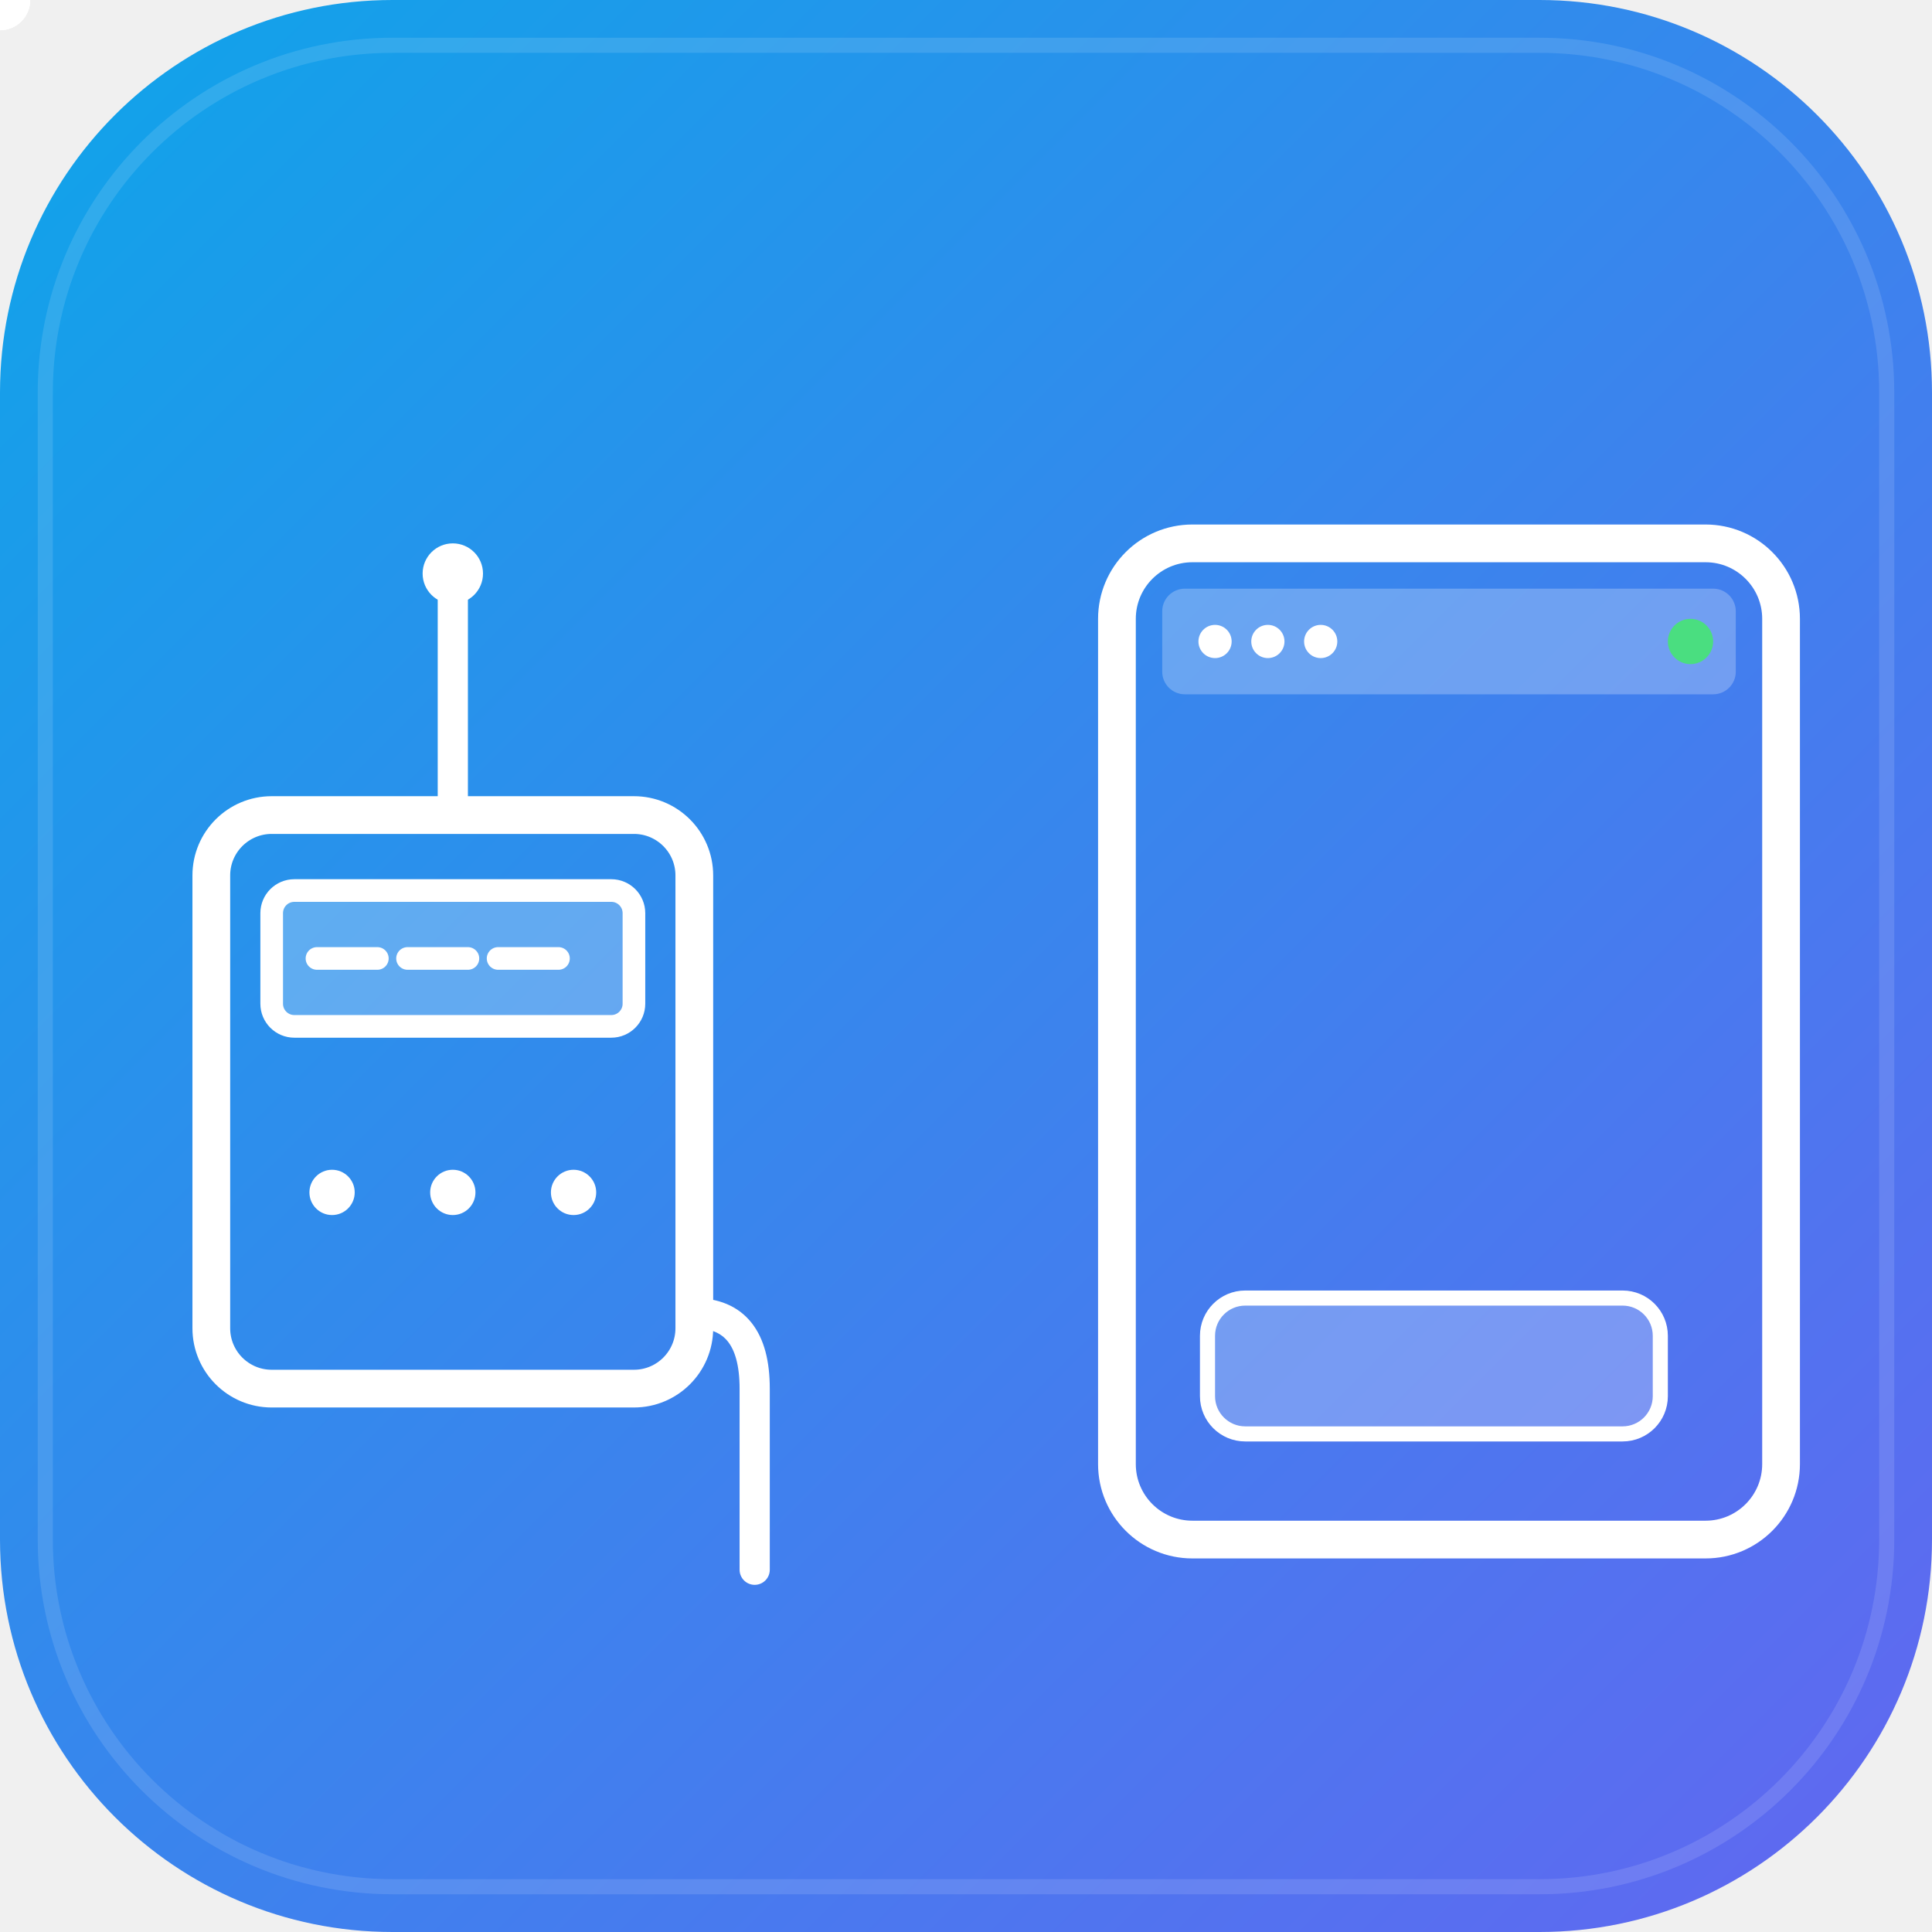
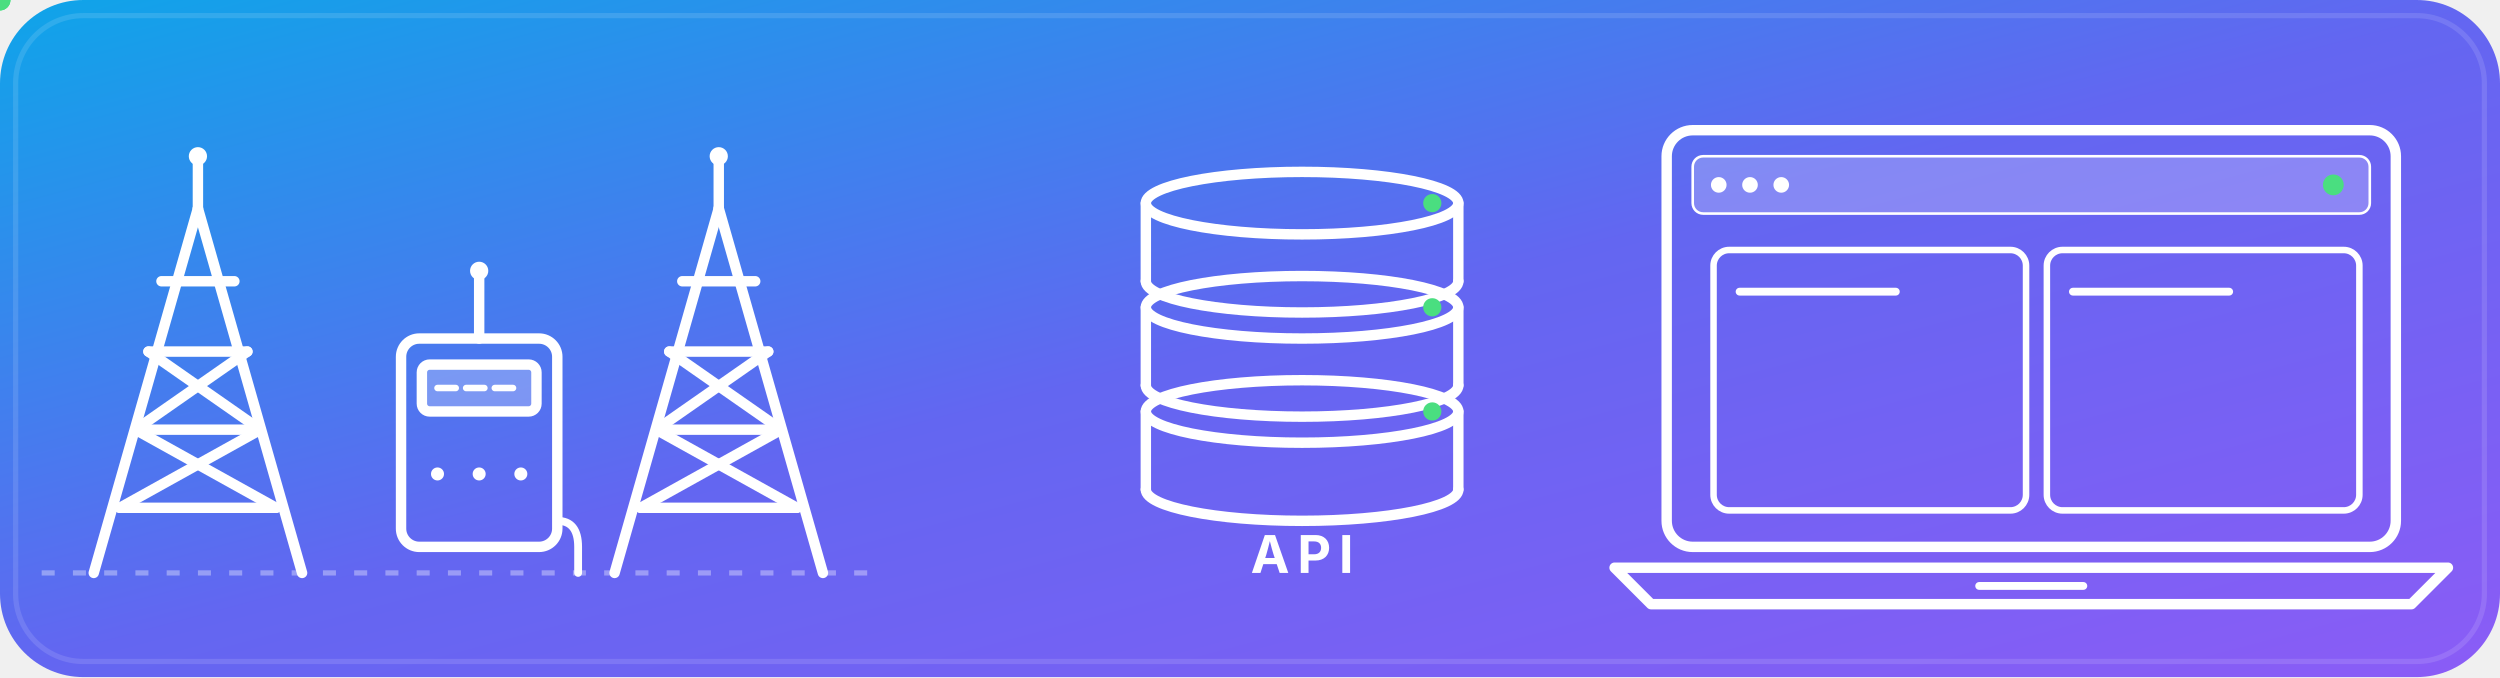
- <svg xmlns="http://www.w3.org/2000/svg" viewBox="0 0 256 256" role="img" aria-label="Parse API Messages">
+ <svg xmlns="http://www.w3.org/2000/svg" viewBox="0 0 960 260" role="img" aria-label="Parse API Messages">
  <defs>
    <linearGradient id="bg" x1="0" y1="0" x2="1" y2="1">
      <stop offset="0%" stop-color="#0ea5e9" />
-       <stop offset="100%" stop-color="#6366f1" />
+       <stop offset="50%" stop-color="#6366f1" />
+       <stop offset="100%" stop-color="#8b5cf6" />
    </linearGradient>
-     <path id="flow" d="M 92 128 Q 128 80 168 112" />
+     <path id="up1" d="M 76 70 Q 220 30 440 100" />
+     <path id="up2" d="M 184 96 Q 290 50 440 110" />
+     <path id="up3" d="M 276 70 Q 340 50 440 105" />
+     <path id="down1" d="M 560 110 Q 640 90 780 130" />
+     <path id="down2" d="M 560 130 Q 660 130 780 150" />
  </defs>
-   <rect width="256" height="256" rx="52" fill="url(#bg)" />
-   <rect x="6" y="6" width="244" height="244" rx="46" fill="none" stroke="rgba(255,255,255,0.12)" stroke-width="2" />
-   <g stroke="#ffffff" stroke-linecap="round" stroke-linejoin="round" fill="none">
-     <rect x="28" y="108" width="64" height="76" rx="8" stroke-width="5" />
-     <rect x="36" y="118" width="48" height="18" rx="3" stroke-width="3" fill="rgba(255,255,255,0.25)" />
-     <g stroke-width="3">
-       <line x1="42" y1="127" x2="50" y2="127">
+   <rect width="960" height="260" rx="32" fill="url(#bg)" />
+   <rect x="6" y="6" width="948" height="248" rx="26" fill="none" stroke="rgba(255,255,255,0.12)" stroke-width="2" />
+   <line x1="16" y1="220" x2="340" y2="220" stroke="rgba(255,255,255,0.35)" stroke-width="2" stroke-dasharray="5 7" />
+   <g stroke="#ffffff" fill="none" stroke-linecap="round" stroke-linejoin="round">
+     <g stroke-width="4">
+       <line x1="36" y1="220" x2="76" y2="80" />
+       <line x1="116" y1="220" x2="76" y2="80" />
+       <line x1="46" y1="195" x2="106" y2="195" />
+       <line x1="52" y1="165" x2="100" y2="165" />
+       <line x1="57" y1="135" x2="95" y2="135" />
+       <line x1="62" y1="108" x2="90" y2="108" />
+       <line x1="46" y1="195" x2="100" y2="165" />
+       <line x1="106" y1="195" x2="52" y2="165" />
+       <line x1="52" y1="165" x2="95" y2="135" />
+       <line x1="100" y1="165" x2="57" y2="135" />
+       <line x1="76" y1="80" x2="76" y2="62" />
+       <circle cx="76" cy="60" r="3.5" fill="#ffffff" stroke="none" />
+     </g>
+     <g stroke-width="2.5">
+       <path d="M 84 52 A 10 10 0 0 1 84 68" opacity="0">
+         <animate attributeName="opacity" values="0;1;0" dur="2s" repeatCount="indefinite" />
+       </path>
+       <path d="M 92 44 A 18 18 0 0 1 92 76" opacity="0">
+         <animate attributeName="opacity" values="0;0.8;0" dur="2s" begin="0.4s" repeatCount="indefinite" />
+       </path>
+       <path d="M 100 36 A 26 26 0 0 1 100 84" opacity="0">
+         <animate attributeName="opacity" values="0;0.5;0" dur="2s" begin="0.8s" repeatCount="indefinite" />
+       </path>
+     </g>
+     <g stroke-width="4">
+       <rect x="154" y="130" width="60" height="80" rx="7" />
+       <rect x="162" y="140" width="44" height="18" rx="3" fill="rgba(255,255,255,0.25)" />
+       <circle cx="168" cy="182" r="2.5" fill="#ffffff" stroke="none" />
+       <circle cx="184" cy="182" r="2.5" fill="#ffffff" stroke="none" />
+       <circle cx="200" cy="182" r="2.5" fill="#ffffff" stroke="none" />
+       <path d="M 214 200 Q 222 200 222 210 L 222 220" stroke-width="3" />
+       <line x1="184" y1="130" x2="184" y2="106" />
+       <circle cx="184" cy="104" r="3.5" fill="#ffffff" stroke="none" />
+     </g>
+     <g stroke-width="2.5" stroke="#ffffff">
+       <line x1="168" y1="149" x2="175" y2="149">
        <animate attributeName="opacity" values="1;0.3;1" dur="1.8s" repeatCount="indefinite" />
      </line>
-       <line x1="54" y1="127" x2="62" y2="127">
+       <line x1="179" y1="149" x2="186" y2="149">
        <animate attributeName="opacity" values="0.3;1;0.3" dur="1.8s" repeatCount="indefinite" />
      </line>
-       <line x1="66" y1="127" x2="74" y2="127">
+       <line x1="190" y1="149" x2="197" y2="149">
        <animate attributeName="opacity" values="1;0.3;1" dur="1.8s" begin="0.3s" repeatCount="indefinite" />
      </line>
    </g>
-     <circle cx="44" cy="158" r="3" fill="#ffffff" stroke="none" />
-     <circle cx="60" cy="158" r="3" fill="#ffffff" stroke="none" />
-     <circle cx="76" cy="158" r="3" fill="#ffffff" stroke="none" />
-     <path d="M 92 174 Q 100 174 100 184 L 100 208" stroke-width="4" />
-     <line x1="60" y1="108" x2="60" y2="78" stroke-width="4" />
-     <circle cx="60" cy="76" r="4" fill="#ffffff" stroke="none" />
-   </g>
-   <g fill="none" stroke="#ffffff" stroke-linecap="round" stroke-width="3">
-     <path d="M 68 68 A 12 12 0 0 1 68 84" opacity="0">
-       <animate attributeName="opacity" values="0;1;0" dur="2s" repeatCount="indefinite" />
-     </path>
-     <path d="M 76 60 A 20 20 0 0 1 76 92" opacity="0">
-       <animate attributeName="opacity" values="0;1;0" dur="2s" begin="0.35s" repeatCount="indefinite" />
-     </path>
-     <path d="M 84 52 A 28 28 0 0 1 84 100" opacity="0">
-       <animate attributeName="opacity" values="0;0.8;0" dur="2s" begin="0.7s" repeatCount="indefinite" />
-     </path>
+     <g stroke-width="2.5" fill="none" stroke-linecap="round">
+       <path d="M 192 96 A 10 10 0 0 1 192 112" opacity="0">
+         <animate attributeName="opacity" values="0;1;0" dur="2s" begin="0.2s" repeatCount="indefinite" />
+       </path>
+       <path d="M 200 88 A 18 18 0 0 1 200 120" opacity="0">
+         <animate attributeName="opacity" values="0;0.8;0" dur="2s" begin="0.6s" repeatCount="indefinite" />
+       </path>
+     </g>
+     <g stroke-width="4">
+       <line x1="236" y1="220" x2="276" y2="80" />
+       <line x1="316" y1="220" x2="276" y2="80" />
+       <line x1="246" y1="195" x2="306" y2="195" />
+       <line x1="252" y1="165" x2="300" y2="165" />
+       <line x1="257" y1="135" x2="295" y2="135" />
+       <line x1="262" y1="108" x2="290" y2="108" />
+       <line x1="246" y1="195" x2="300" y2="165" />
+       <line x1="306" y1="195" x2="252" y2="165" />
+       <line x1="252" y1="165" x2="295" y2="135" />
+       <line x1="300" y1="165" x2="257" y2="135" />
+       <line x1="276" y1="80" x2="276" y2="62" />
+       <circle cx="276" cy="60" r="3.5" fill="#ffffff" stroke="none" />
+     </g>
+     <g stroke-width="2.5" fill="none" stroke-linecap="round">
+       <path d="M 284 52 A 10 10 0 0 1 284 68" opacity="0">
+         <animate attributeName="opacity" values="0;1;0" dur="2s" begin="0.3s" repeatCount="indefinite" />
+       </path>
+       <path d="M 292 44 A 18 18 0 0 1 292 76" opacity="0">
+         <animate attributeName="opacity" values="0;0.8;0" dur="2s" begin="0.7s" repeatCount="indefinite" />
+       </path>
+       <path d="M 300 36 A 26 26 0 0 1 300 84" opacity="0">
+         <animate attributeName="opacity" values="0;0.5;0" dur="2s" begin="1.1s" repeatCount="indefinite" />
+       </path>
+     </g>
+   </g>
+   <g stroke="#ffffff" fill="none" stroke-linecap="round" stroke-linejoin="round">
+     <g stroke-width="4">
+       <ellipse cx="500" cy="78" rx="60" ry="12" />
+       <line x1="440" y1="78" x2="440" y2="108" />
+       <line x1="560" y1="78" x2="560" y2="108" />
+       <path d="M 440 108 A 60 12 0 0 0 560 108" />
+       <ellipse cx="500" cy="118" rx="60" ry="12" />
+       <line x1="440" y1="118" x2="440" y2="148" />
+       <line x1="560" y1="118" x2="560" y2="148" />
+       <path d="M 440 148 A 60 12 0 0 0 560 148" />
+       <ellipse cx="500" cy="158" rx="60" ry="12" />
+       <line x1="440" y1="158" x2="440" y2="188" />
+       <line x1="560" y1="158" x2="560" y2="188" />
+       <path d="M 440 188 A 60 12 0 0 0 560 188" />
+     </g>
+     <g stroke="none">
+       <circle cx="550" cy="78" r="3.5" fill="#4ade80">
+         <animate attributeName="opacity" values="1;0.3;1" dur="1.4s" repeatCount="indefinite" />
+       </circle>
+       <circle cx="550" cy="118" r="3.5" fill="#4ade80">
+         <animate attributeName="opacity" values="0.3;1;0.3" dur="1.4s" repeatCount="indefinite" />
+       </circle>
+       <circle cx="550" cy="158" r="3.5" fill="#4ade80">
+         <animate attributeName="opacity" values="1;0.3;1" dur="1.4s" begin="0.5s" repeatCount="indefinite" />
+       </circle>
+     </g>
+     <text x="500" y="220" text-anchor="middle" font-family="-apple-system, BlinkMacSystemFont, 'Segoe UI', sans-serif" font-size="20" font-weight="700" fill="#ffffff" stroke="none" letter-spacing="3">API</text>
  </g>
  <g fill="#ffffff">
    <circle r="4">
-       <animateMotion dur="2.4s" repeatCount="indefinite">
-         <mpath href="#flow" />
-       </animateMotion>
-       <animate attributeName="opacity" values="0;1;1;0" keyTimes="0;0.1;0.9;1" dur="2.4s" repeatCount="indefinite" />
-     </circle>
-     <circle r="4">
-       <animateMotion dur="2.4s" begin="0.8s" repeatCount="indefinite">
-         <mpath href="#flow" />
-       </animateMotion>
-       <animate attributeName="opacity" values="0;1;1;0" keyTimes="0;0.1;0.9;1" dur="2.4s" begin="0.8s" repeatCount="indefinite" />
-     </circle>
-     <circle r="4">
-       <animateMotion dur="2.4s" begin="1.6s" repeatCount="indefinite">
-         <mpath href="#flow" />
-       </animateMotion>
-       <animate attributeName="opacity" values="0;1;1;0" keyTimes="0;0.1;0.9;1" dur="2.4s" begin="1.6s" repeatCount="indefinite" />
-     </circle>
-   </g>
-   <g>
-     <rect x="148" y="72" width="88" height="132" rx="10" fill="none" stroke="#ffffff" stroke-width="5" />
-     <rect x="154" y="78" width="76" height="14" rx="3" fill="rgba(255,255,255,0.25)" />
-     <circle cx="161" cy="85" r="2.2" fill="#ffffff" />
-     <circle cx="168" cy="85" r="2.2" fill="#ffffff" />
-     <circle cx="175" cy="85" r="2.2" fill="#ffffff" />
-     <circle cx="224" cy="85" r="3" fill="#4ade80">
+       <animateMotion dur="3.2s" repeatCount="indefinite">
+         <mpath href="#up1" />
+       </animateMotion>
+       <animate attributeName="opacity" values="0;1;1;0" keyTimes="0;0.1;0.9;1" dur="3.2s" repeatCount="indefinite" />
+     </circle>
+     <circle r="4">
+       <animateMotion dur="3.2s" begin="1s" repeatCount="indefinite">
+         <mpath href="#up1" />
+       </animateMotion>
+       <animate attributeName="opacity" values="0;1;1;0" keyTimes="0;0.1;0.9;1" dur="3.2s" begin="1s" repeatCount="indefinite" />
+     </circle>
+     <circle r="4">
+       <animateMotion dur="3.2s" begin="0.5s" repeatCount="indefinite">
+         <mpath href="#up2" />
+       </animateMotion>
+       <animate attributeName="opacity" values="0;1;1;0" keyTimes="0;0.1;0.9;1" dur="3.2s" begin="0.5s" repeatCount="indefinite" />
+     </circle>
+     <circle r="4">
+       <animateMotion dur="3.2s" begin="1.5s" repeatCount="indefinite">
+         <mpath href="#up3" />
+       </animateMotion>
+       <animate attributeName="opacity" values="0;1;1;0" keyTimes="0;0.1;0.9;1" dur="3.2s" begin="1.5s" repeatCount="indefinite" />
+     </circle>
+   </g>
+   <g fill="#4ade80">
+     <circle r="4">
+       <animateMotion dur="2.6s" begin="1.6s" repeatCount="indefinite">
+         <mpath href="#down1" />
+       </animateMotion>
+       <animate attributeName="opacity" values="0;1;1;0" keyTimes="0;0.1;0.9;1" dur="2.6s" begin="1.6s" repeatCount="indefinite" />
+     </circle>
+     <circle r="4">
+       <animateMotion dur="2.6s" begin="0.4s" repeatCount="indefinite">
+         <mpath href="#down2" />
+       </animateMotion>
+       <animate attributeName="opacity" values="0;1;1;0" keyTimes="0;0.1;0.9;1" dur="2.6s" begin="0.4s" repeatCount="indefinite" />
+     </circle>
+     <circle r="4">
+       <animateMotion dur="2.6s" begin="2s" repeatCount="indefinite">
+         <mpath href="#down1" />
+       </animateMotion>
+       <animate attributeName="opacity" values="0;1;1;0" keyTimes="0;0.1;0.9;1" dur="2.6s" begin="2s" repeatCount="indefinite" />
+     </circle>
+   </g>
+   <g stroke="#ffffff" fill="none" stroke-linecap="round" stroke-linejoin="round">
+     <rect x="640" y="50" width="280" height="160" rx="10" stroke-width="4" />
+     <path d="M 620 218 L 940 218 L 926 232 L 634 232 Z" stroke-width="4" />
+     <line x1="760" y1="225" x2="800" y2="225" stroke-width="3" />
+     <rect x="650" y="60" width="260" height="22" rx="4" fill="rgba(255,255,255,0.22)" />
+     <circle cx="660" cy="71" r="3" fill="#ffffff" stroke="none" />
+     <circle cx="672" cy="71" r="3" fill="#ffffff" stroke="none" />
+     <circle cx="684" cy="71" r="3" fill="#ffffff" stroke="none" />
+     <circle cx="896" cy="71" r="4" fill="#4ade80" stroke="none">
      <animate attributeName="opacity" values="1;0.35;1" dur="1.4s" repeatCount="indefinite" />
    </circle>
-     <g stroke="#ffffff" stroke-width="5" stroke-linecap="round">
-       <line x1="160" y1="110" x2="220" y2="110" opacity="0">
-         <animate attributeName="opacity" values="0;0;1;1;0" keyTimes="0;0.1;0.2;0.9;1" dur="2.4s" repeatCount="indefinite" />
-       </line>
-       <line x1="160" y1="128" x2="210" y2="128" opacity="0">
-         <animate attributeName="opacity" values="0;0;1;1;0" keyTimes="0;0.1;0.2;0.9;1" dur="2.4s" begin="0.8s" repeatCount="indefinite" />
-       </line>
-       <line x1="160" y1="146" x2="224" y2="146" opacity="0">
-         <animate attributeName="opacity" values="0;0;1;1;0" keyTimes="0;0.1;0.2;0.9;1" dur="2.4s" begin="1.6s" repeatCount="indefinite" />
-       </line>
-     </g>
-     <g fill="#ffffff">
-       <circle cx="226" cy="110" r="2.5" opacity="0">
-         <animate attributeName="opacity" values="0;0;1;1;0" keyTimes="0;0.12;0.22;0.9;1" dur="2.4s" repeatCount="indefinite" />
-       </circle>
-       <circle cx="216" cy="128" r="2.5" opacity="0">
-         <animate attributeName="opacity" values="0;0;1;1;0" keyTimes="0;0.12;0.22;0.9;1" dur="2.4s" begin="0.8s" repeatCount="indefinite" />
-       </circle>
-       <circle cx="230" cy="146" r="2.5" opacity="0">
-         <animate attributeName="opacity" values="0;0;1;1;0" keyTimes="0;0.12;0.22;0.9;1" dur="2.4s" begin="1.6s" repeatCount="indefinite" />
-       </circle>
-     </g>
-     <rect x="160" y="172" width="60" height="18" rx="5" fill="rgba(255,255,255,0.25)" stroke="#ffffff" stroke-width="2" />
+     <g stroke-width="2.5">
+       <rect x="658" y="96" width="120" height="100" rx="6" />
+       <line x1="668" y1="112" x2="728" y2="112" stroke-width="3" />
+       <g stroke-width="4" stroke-linecap="round">
+         <line x1="668" y1="134" x2="750" y2="134" opacity="0">
+           <animate attributeName="opacity" values="0;0;1;1;0" keyTimes="0;0.1;0.25;0.9;1" dur="3.2s" repeatCount="indefinite" />
+         </line>
+         <line x1="668" y1="152" x2="740" y2="152" opacity="0">
+           <animate attributeName="opacity" values="0;0;1;1;0" keyTimes="0;0.1;0.25;0.9;1" dur="3.2s" begin="0.5s" repeatCount="indefinite" />
+         </line>
+         <line x1="668" y1="170" x2="754" y2="170" opacity="0">
+           <animate attributeName="opacity" values="0;0;1;1;0" keyTimes="0;0.1;0.25;0.9;1" dur="3.2s" begin="1s" repeatCount="indefinite" />
+         </line>
+       </g>
+     </g>
+     <g stroke-width="2.5">
+       <rect x="786" y="96" width="120" height="100" rx="6" />
+       <line x1="796" y1="112" x2="856" y2="112" stroke-width="3" />
+       <g stroke-width="4" stroke-linecap="round">
+         <line x1="796" y1="134" x2="878" y2="134" opacity="0">
+           <animate attributeName="opacity" values="0;0;1;1;0" keyTimes="0;0.1;0.25;0.9;1" dur="3.2s" begin="0.3s" repeatCount="indefinite" />
+         </line>
+         <line x1="796" y1="152" x2="866" y2="152" opacity="0">
+           <animate attributeName="opacity" values="0;0;1;1;0" keyTimes="0;0.1;0.25;0.9;1" dur="3.2s" begin="0.8s" repeatCount="indefinite" />
+         </line>
+         <line x1="796" y1="170" x2="888" y2="170" opacity="0">
+           <animate attributeName="opacity" values="0;0;1;1;0" keyTimes="0;0.1;0.25;0.9;1" dur="3.2s" begin="1.3s" repeatCount="indefinite" />
+         </line>
+       </g>
+     </g>
  </g>
</svg>
